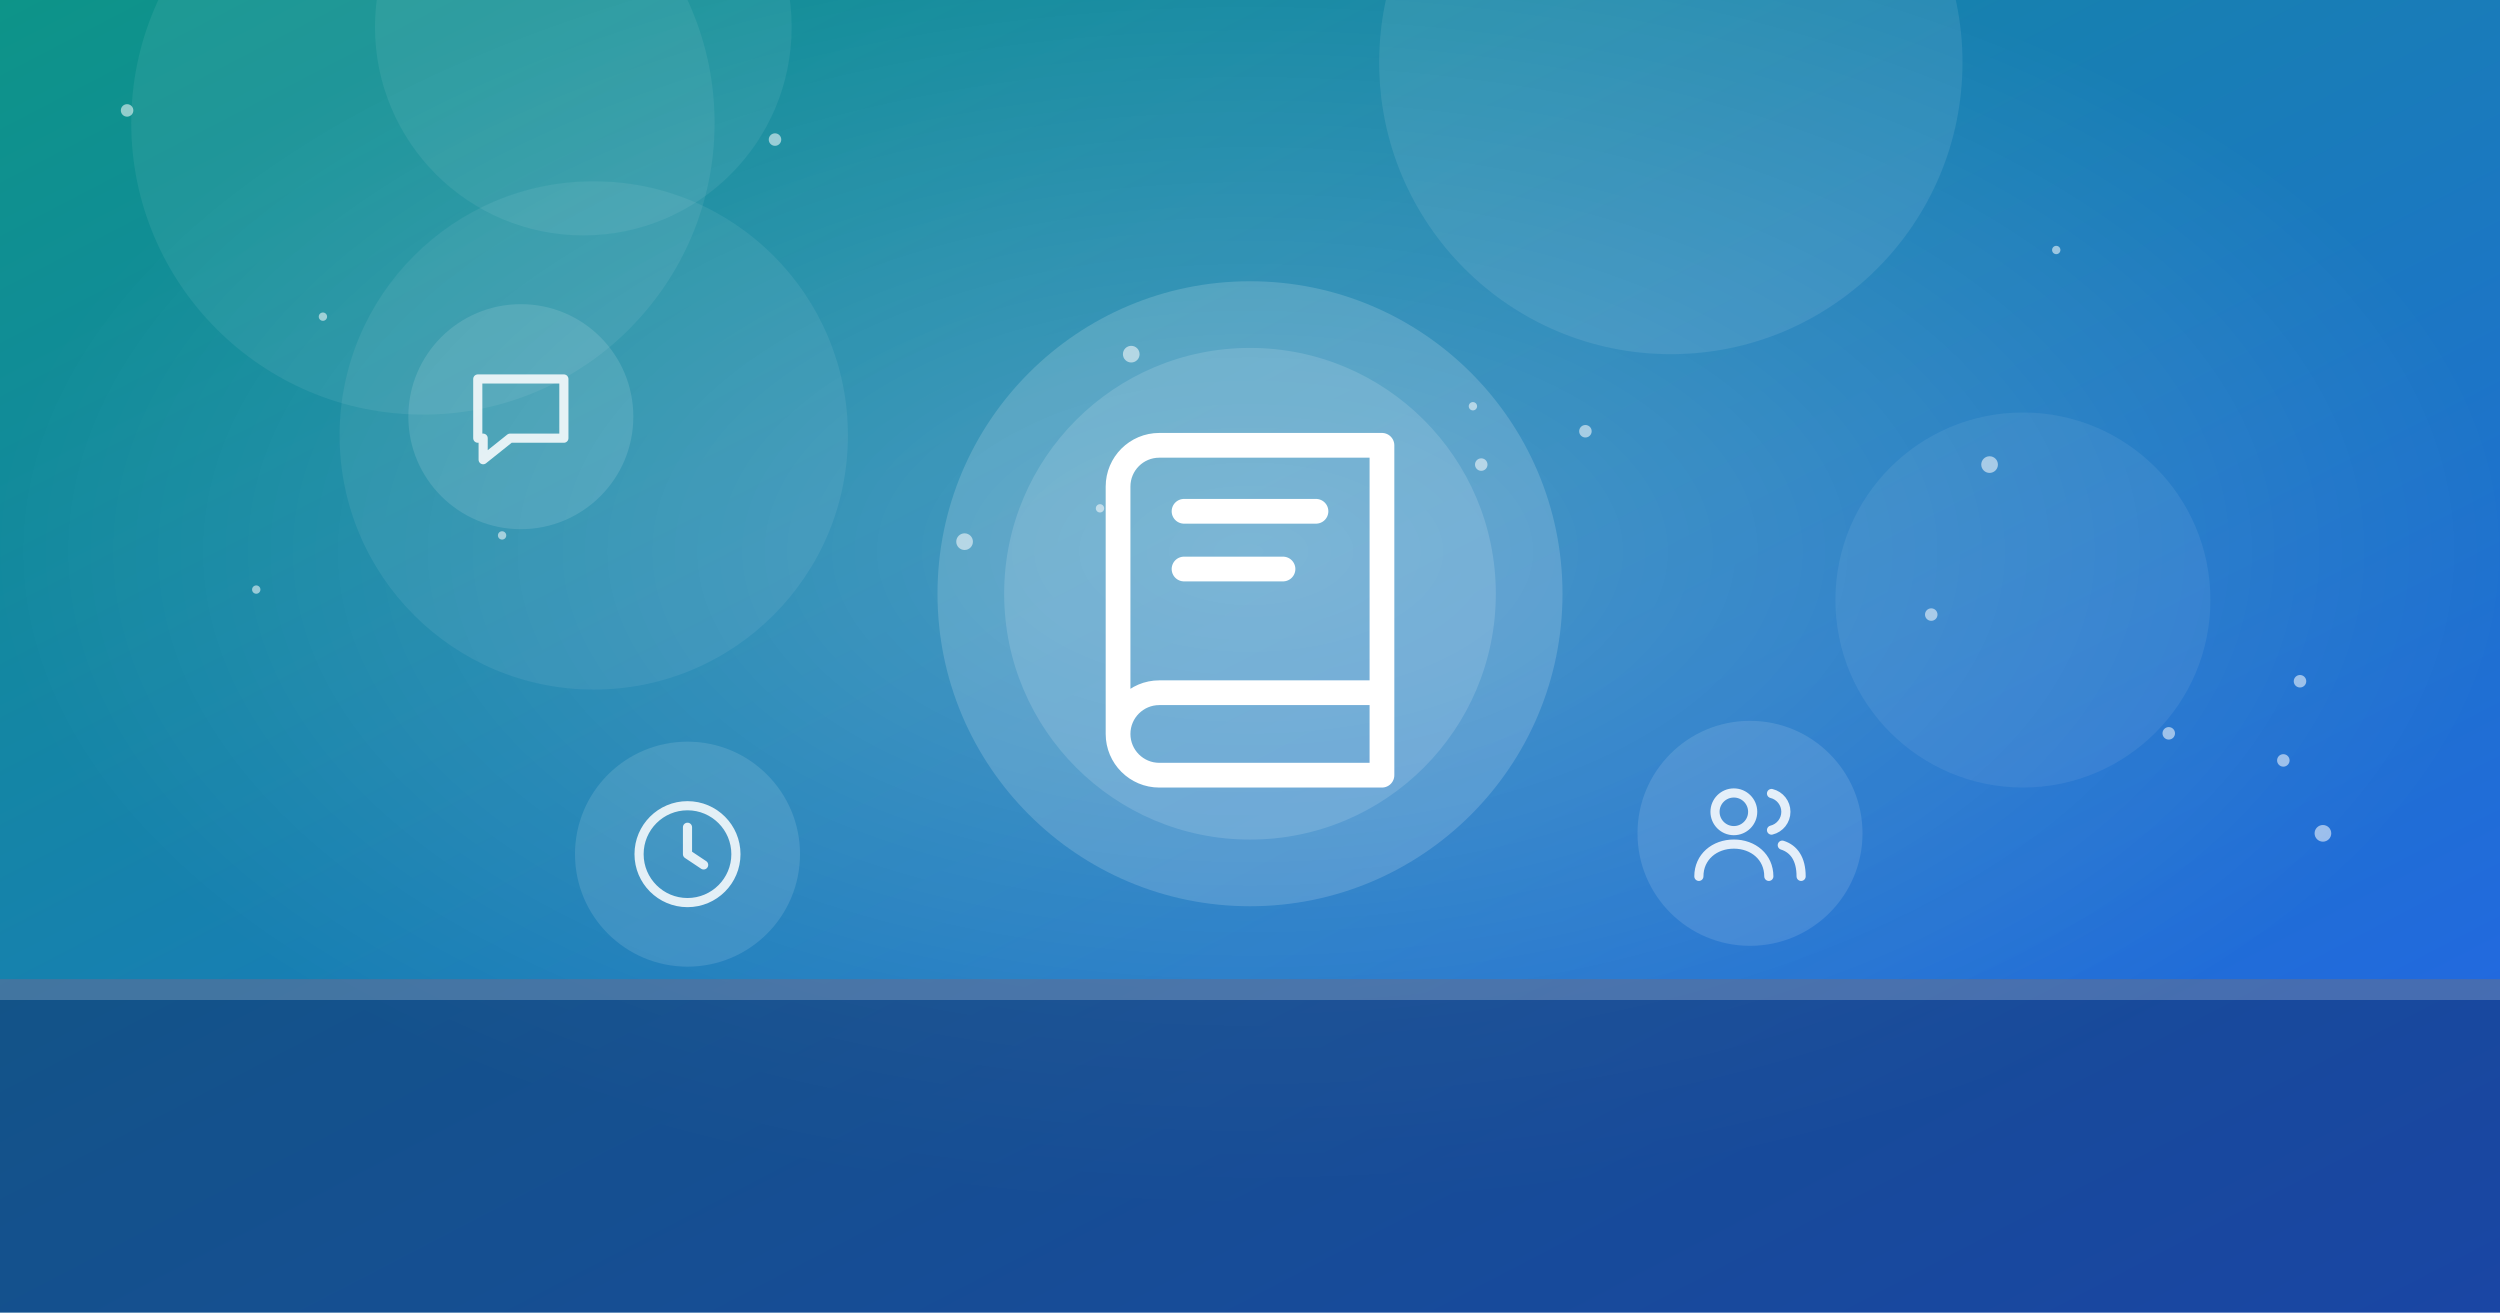
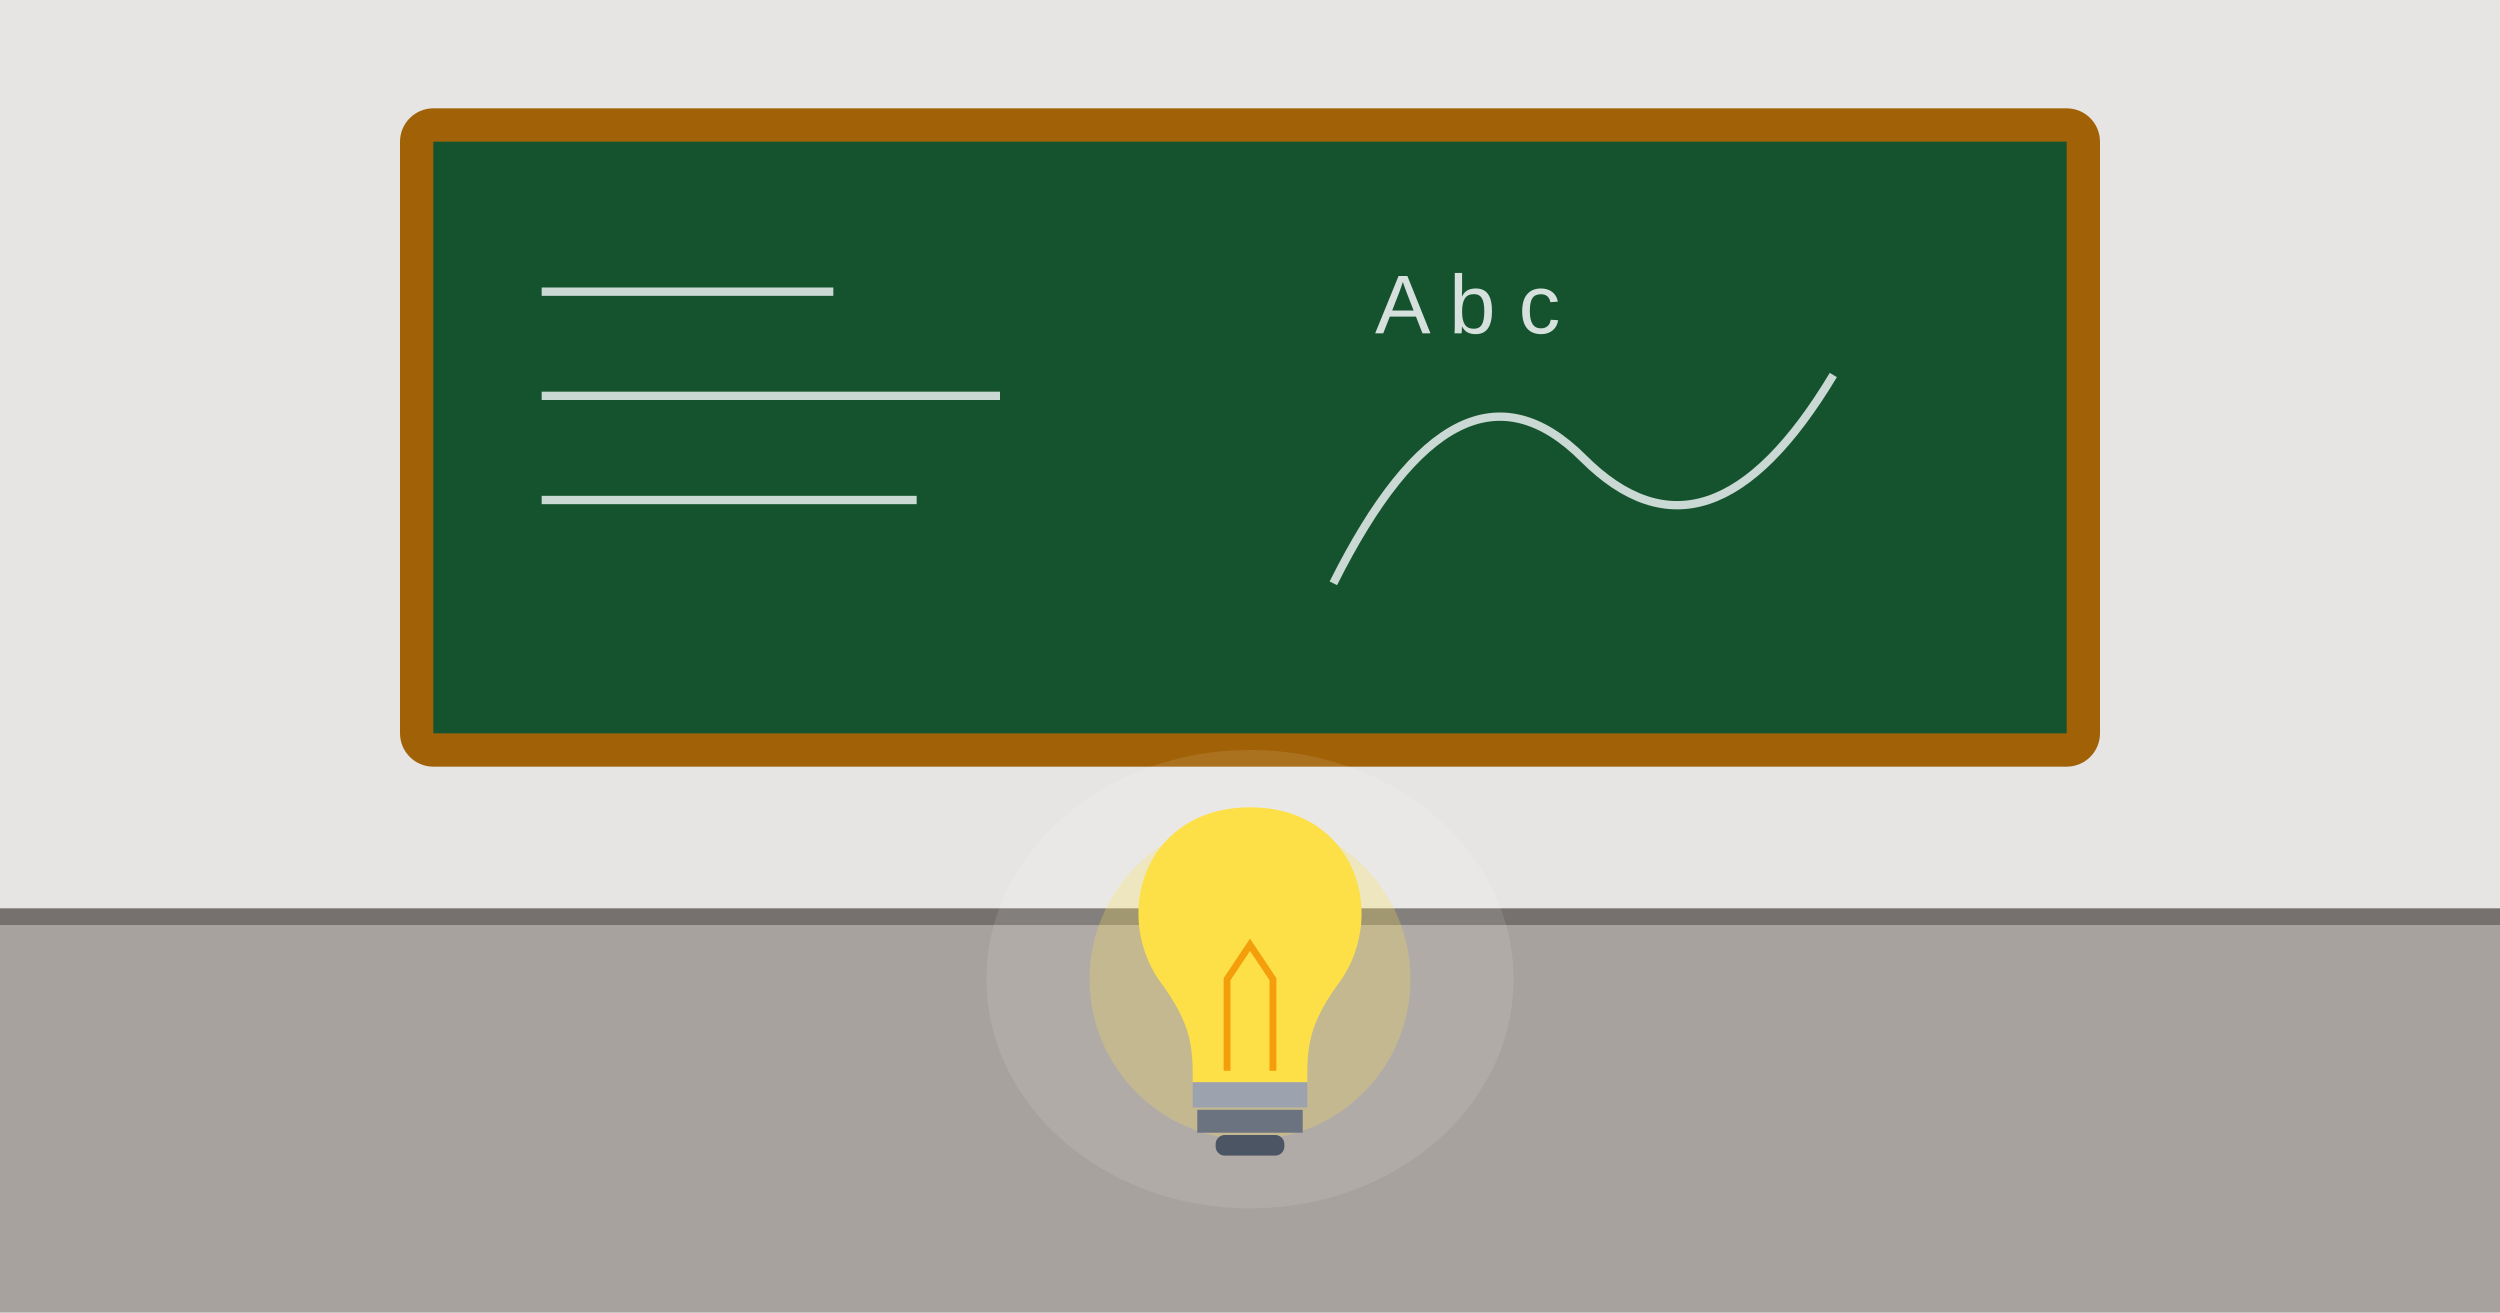
<svg xmlns="http://www.w3.org/2000/svg" viewBox="0 0 1200 630" width="1200" height="630">
-   <defs>
-     <linearGradient id="g" x1="0" y1="0" x2="1" y2="1">
-       <stop offset="0" stop-color="#0d9488" />
-       <stop offset="1" stop-color="#2563eb" />
-     </linearGradient>
-     <radialGradient id="l" cx=".5" cy=".42" r=".5">
-       <stop offset="0" stop-color="#fff" stop-opacity=".22" />
-       <stop offset="1" stop-color="#fff" stop-opacity="0" />
-     </radialGradient>
-   </defs>
-   <rect width="1200" height="630" fill="url(#g)" />
-   <circle cx="285" cy="209" r="122" fill="#fff" opacity="0.07" />
-   <circle cx="971" cy="288" r="90" fill="#fff" opacity="0.07" />
-   <circle cx="280" cy="13" r="100" fill="#fff" opacity="0.07" />
-   <circle cx="802" cy="30" r="140" fill="#fff" opacity="0.09" />
-   <circle cx="203" cy="59" r="140" fill="#fff" opacity="0.07" />
-   <rect width="1200" height="630" fill="url(#l)" />
-   <rect x="0" y="470" width="1200" height="160" fill="#112d6a" opacity=".55" />
-   <rect x="0" y="470" width="1200" height="10" fill="#fff" opacity=".2" />
-   <circle cx="711" cy="223" r="3" fill="#fff" opacity=".55" />
-   <circle cx="528" cy="244" r="2" fill="#fff" opacity=".55" />
-   <circle cx="463" cy="260" r="4" fill="#fff" opacity=".55" />
-   <circle cx="241" cy="257" r="2" fill="#fff" opacity=".55" />
-   <circle cx="1104" cy="327" r="3" fill="#fff" opacity=".55" />
-   <circle cx="123" cy="283" r="2" fill="#fff" opacity=".55" />
-   <circle cx="1115" cy="400" r="4" fill="#fff" opacity=".55" />
-   <circle cx="707" cy="195" r="2" fill="#fff" opacity=".55" />
-   <circle cx="543" cy="170" r="4" fill="#fff" opacity=".55" />
-   <circle cx="1041" cy="352" r="3" fill="#fff" opacity=".55" />
-   <circle cx="987" cy="120" r="2" fill="#fff" opacity=".55" />
-   <circle cx="927" cy="295" r="3" fill="#fff" opacity=".55" />
-   <circle cx="61" cy="53" r="3" fill="#fff" opacity=".55" />
-   <circle cx="1096" cy="365" r="3" fill="#fff" opacity=".55" />
-   <circle cx="761" cy="207" r="3" fill="#fff" opacity=".55" />
-   <circle cx="372" cy="67" r="3" fill="#fff" opacity=".55" />
-   <circle cx="155" cy="152" r="2" fill="#fff" opacity=".55" />
-   <circle cx="955" cy="223" r="4" fill="#fff" opacity=".55" />
-   <circle cx="250" cy="200" r="54" fill="#fff" opacity=".12" />
-   <g transform="translate(219.0 169.0) scale(2.583)" fill="none" stroke="#fff" stroke-width="1.7" stroke-linecap="round" stroke-linejoin="round" opacity="0.85">
-     <path d="M4 5h16v11H10l-5 4v-4H4z" />
+   <rect width="1200" height="630" fill="#e7e5e4" />
+   <rect y="440" width="1200" height="190" fill="#a8a29e" />
+   <rect y="436" width="1200" height="8" fill="#76716f" />
+   <rect x="200" y="60" width="800" height="300" rx="8" fill="#14532d" stroke="#a16207" stroke-width="16" />
+   <g fill="none" stroke="#f8fafc" stroke-width="4" opacity=".8">
+     <path d="M260 140 h140 M260 190 h220 M260 240 h180" />
+     <path d="M640 280 q60 -120 120 -60 t120 -40" />
  </g>
-   <circle cx="840" cy="400" r="54" fill="#fff" opacity=".12" />
-   <g transform="translate(809.0 369.0) scale(2.583)" fill="none" stroke="#fff" stroke-width="1.7" stroke-linecap="round" stroke-linejoin="round" opacity="0.85">
-     <path d="M9 4.5a3.5 3.5 0 1 0 0 7 3.5 3.5 0 0 0 0-7zM2.5 20c0-3.6 2.9-6 6.5-6s6.5 2.4 6.5 6M16 4.6a3.5 3.5 0 0 1 0 6.8M18 14.2c2.2.7 3.5 2.6 3.5 5.8" />
+   <g fill="#f8fafc" font-family="Arial" font-size="40" opacity=".85">
+     <text x="660" y="160">A b c</text>
  </g>
-   <circle cx="330" cy="410" r="54" fill="#fff" opacity=".12" />
-   <g transform="translate(299.0 379.0) scale(2.583)" fill="none" stroke="#fff" stroke-width="1.7" stroke-linecap="round" stroke-linejoin="round" opacity="0.85">
-     <path d="M12 3a9 9 0 1 0 0 18 9 9 0 0 0 0-18zM12 7v5l3 2" />
-   </g>
-   <circle cx="600" cy="285" r="150" fill="#fff" opacity=".16" />
-   <circle cx="600" cy="285" r="118" fill="#fff" opacity=".14" />
-   <g transform="translate(505.0 190.0) scale(7.917)" fill="none" stroke="#fff" stroke-width="1.5" stroke-linecap="round" stroke-linejoin="round" opacity="1">
-     <path d="M4 5.5A2.5 2.5 0 0 1 6.5 3H20v15H6.5A2.5 2.5 0 0 0 4 20.5zM4 20.5A2.5 2.5 0 0 0 6.5 23H20v-5M8 7h8M8 10.5h6" />
+   <ellipse cx="600" cy="470" rx="126.5" ry="110" fill="#fff" opacity=".10" />
+   <g transform="translate(600.0 470.0) rotate(0) scale(0.550)">
+     <circle r="140" fill="#fde047" opacity=".25" />
+     <path d="M0 -150 C90 -150 120 -60 80 0 C50 40 50 60 50 90 H-50 C-50 60 -50 40 -80 0 C-120 -60 -90 -150 0 -150Z" fill="#fde047" />
+     <rect x="-50" y="90" width="100" height="22" fill="#9ca3af" />
+     <rect x="-46" y="114" width="92" height="20" fill="#6b7280" />
+     <rect x="-30" y="136" width="60" height="18" rx="8" fill="#4b5563" />
+     <path d="M-20 80 V0 L0 -30 L20 0 V80" fill="none" stroke="#f59e0b" stroke-width="6" />
  </g>
</svg>
